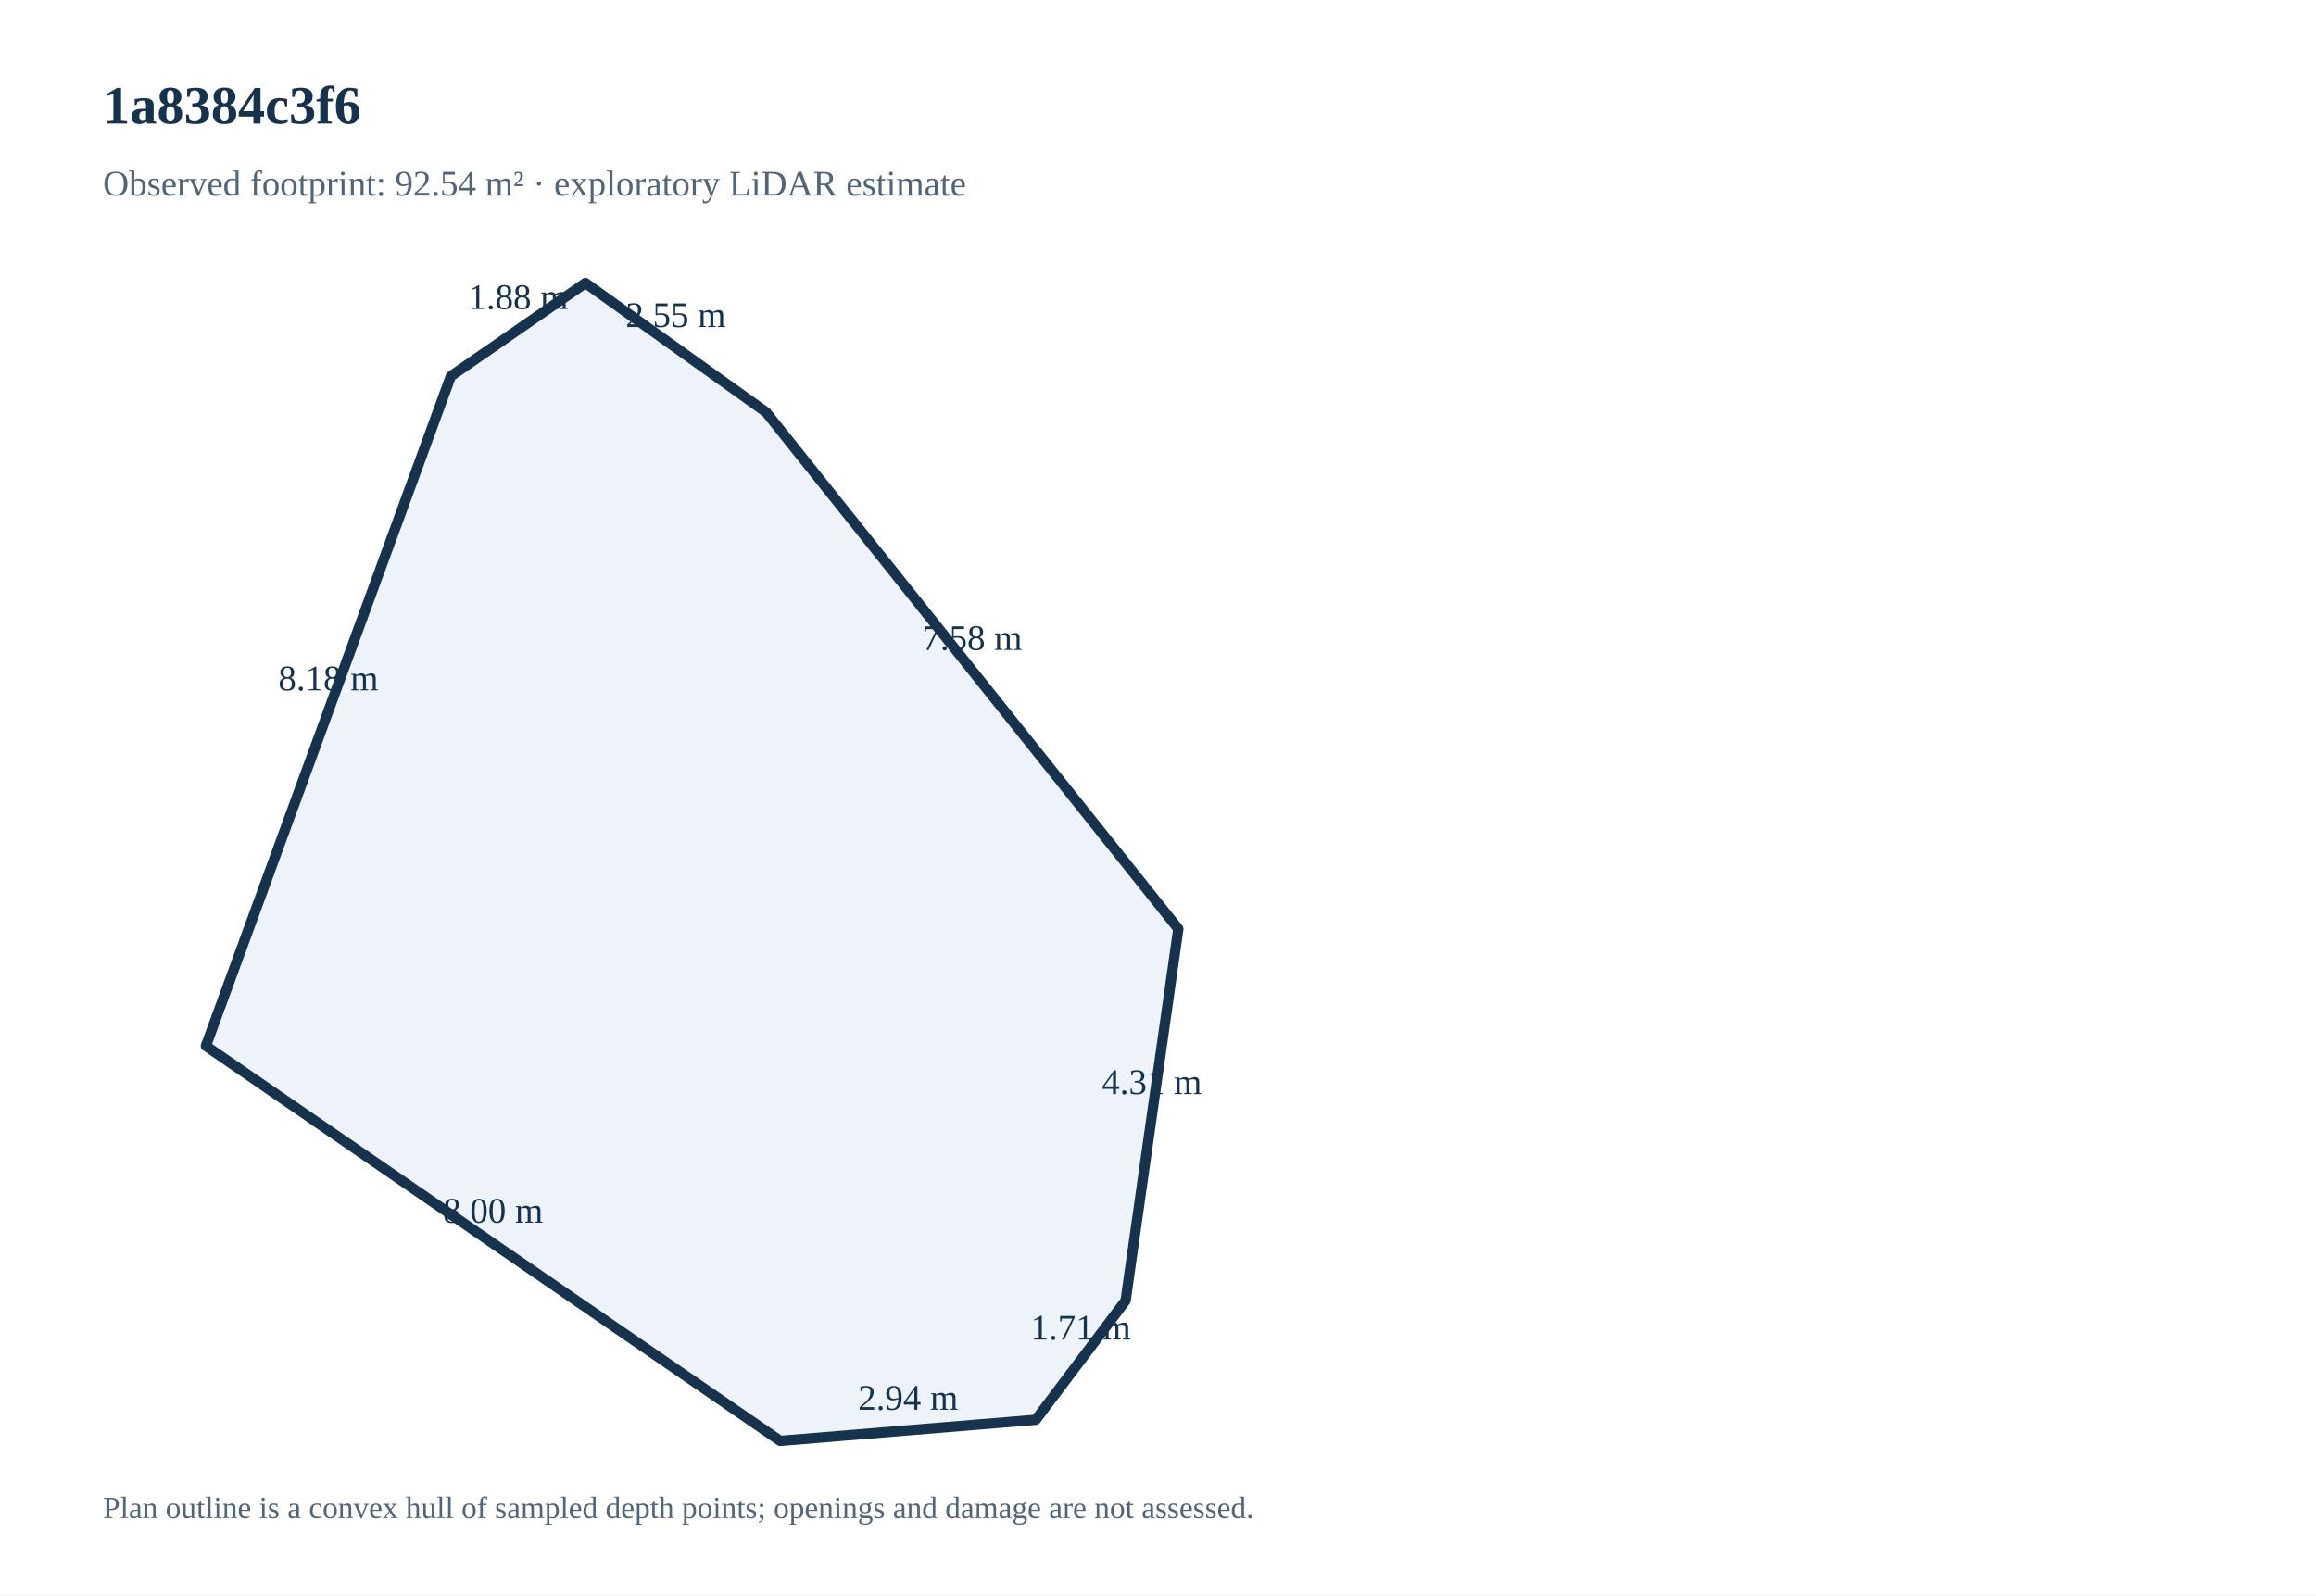
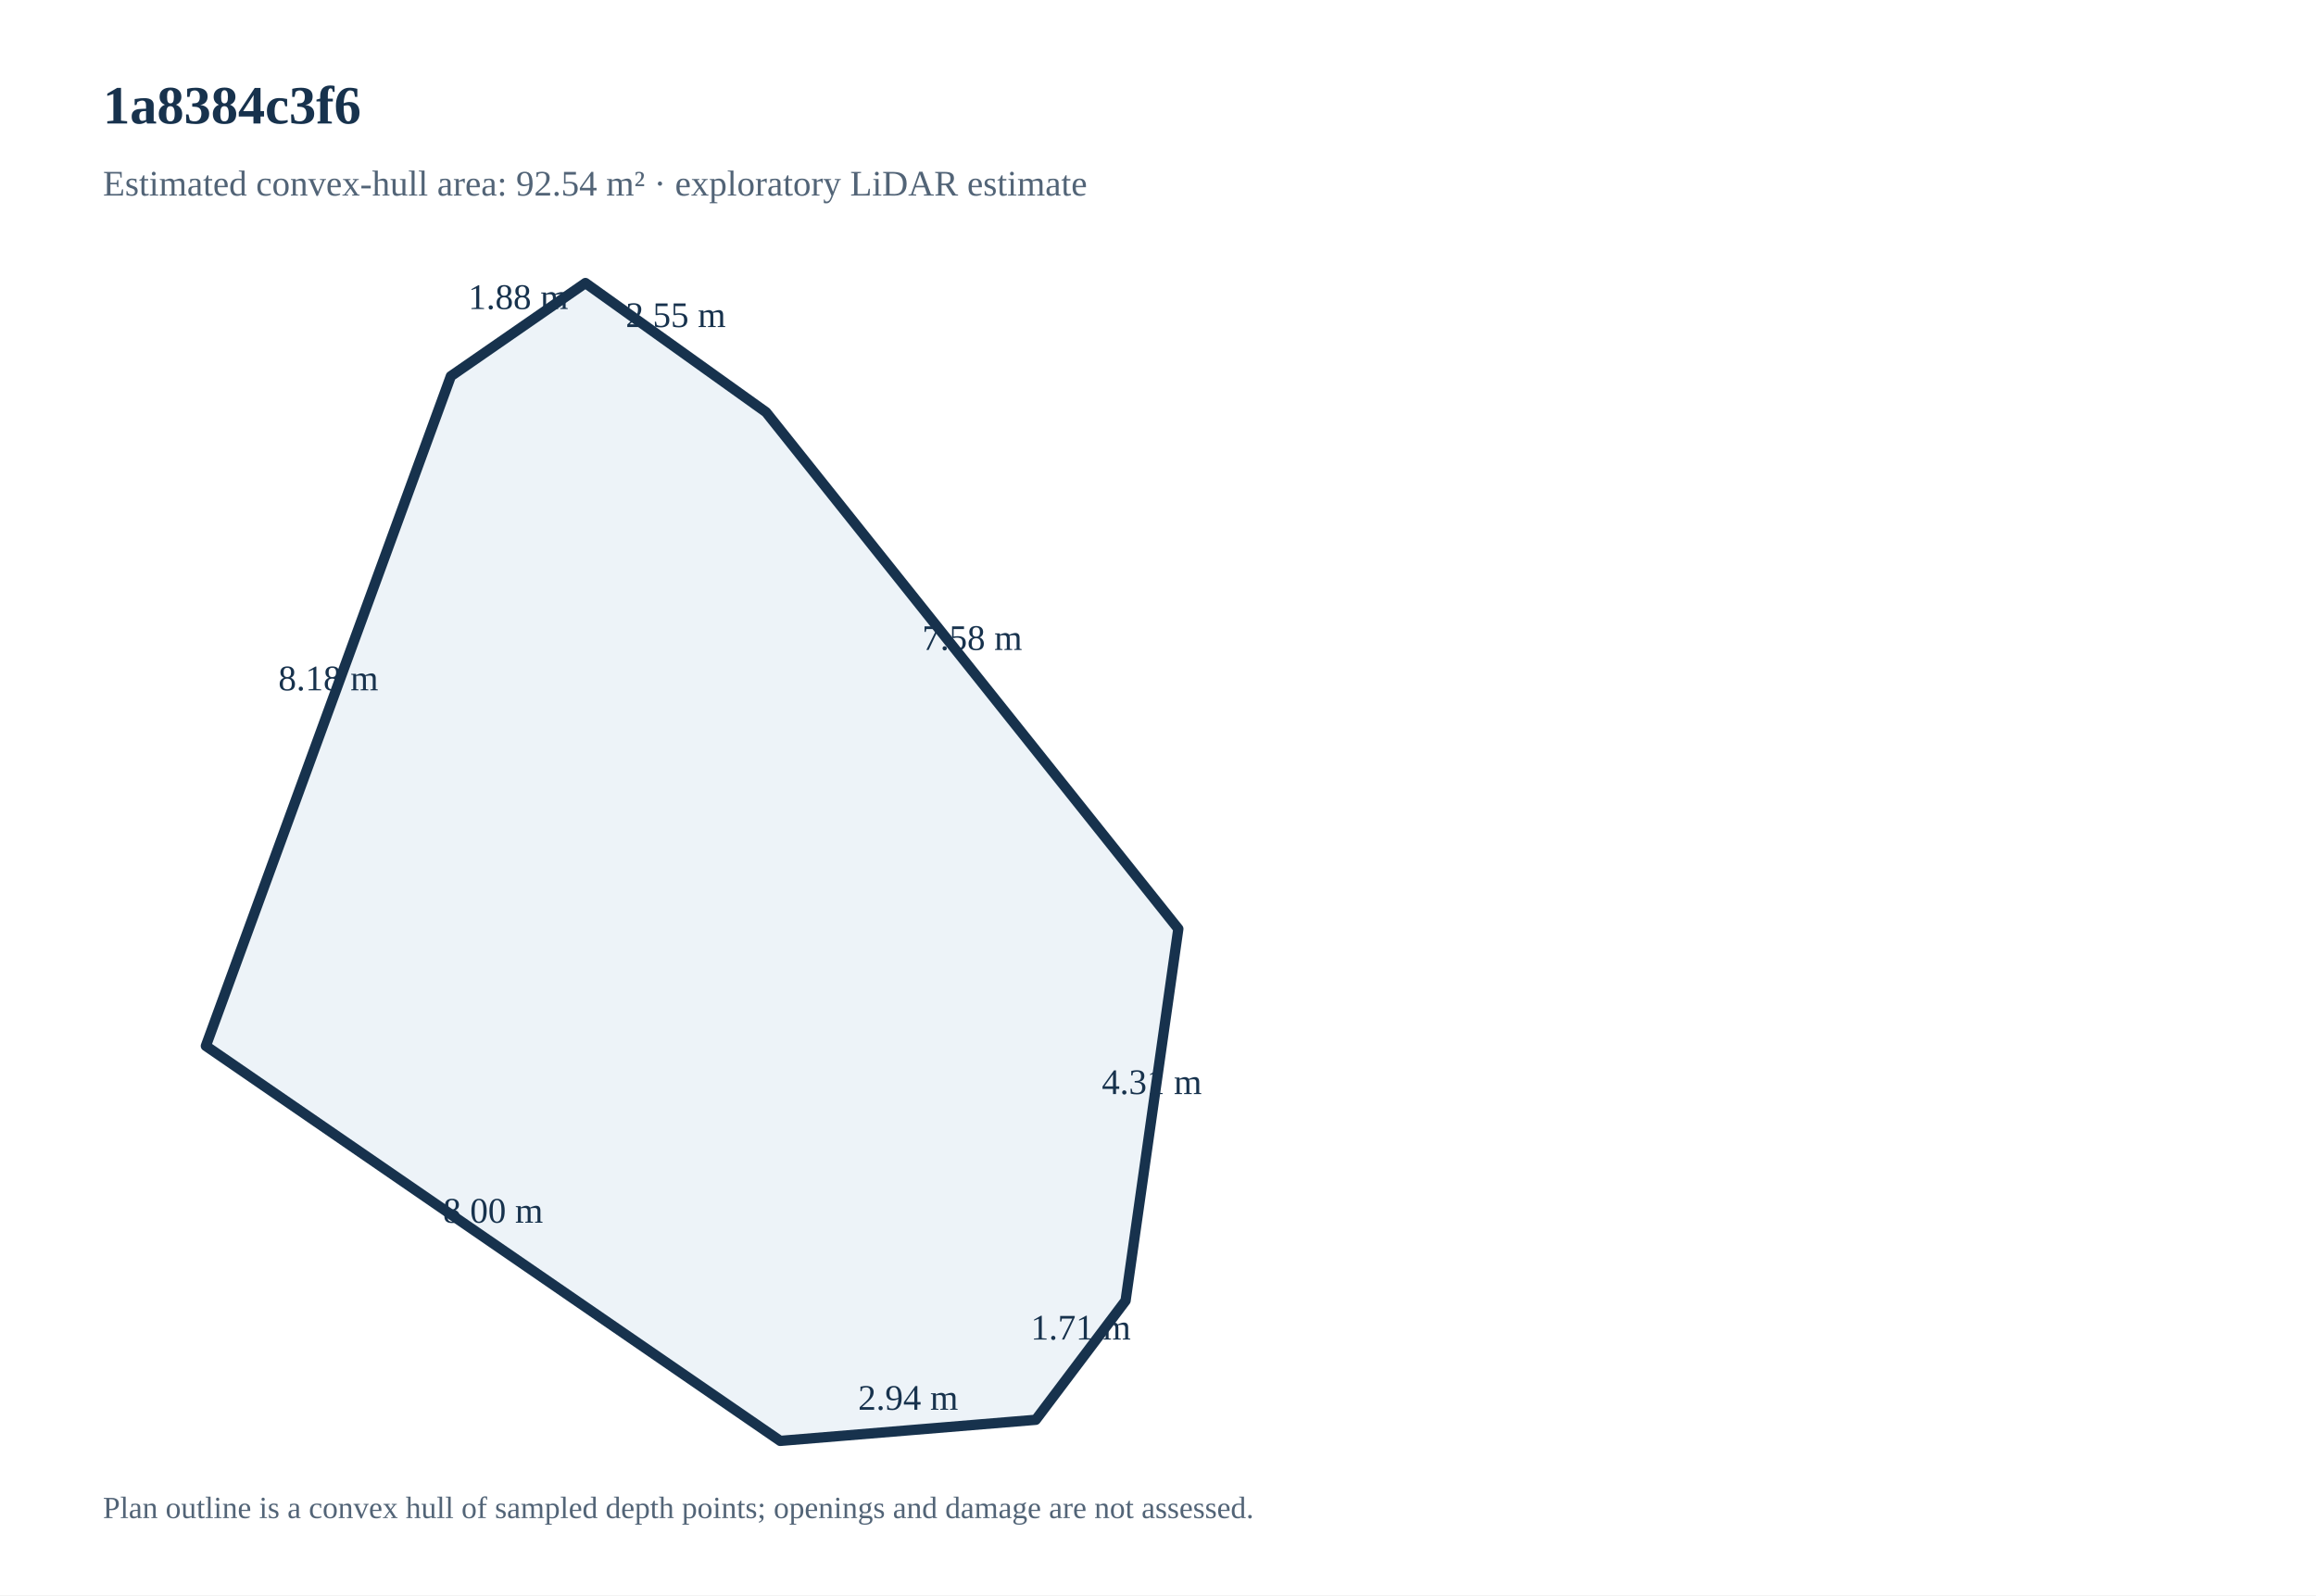
<svg xmlns="http://www.w3.org/2000/svg" width="900" height="620" viewBox="0 0 900 620">
  <rect width="100%" height="100%" fill="#ffffff" />
  <polygon points="80.0,406.5 303.2,560.0 402.5,551.8 437.4,505.5 457.9,361.0 297.7,160.2 227.5,110.0 175.2,146.2" fill="#edf3f8" stroke="#17324d" stroke-width="4" stroke-linejoin="round" />
  <text x="191.6" y="475.2" text-anchor="middle" font-size="14" fill="#17324d">8.00 m</text>
  <text x="352.9" y="547.9" text-anchor="middle" font-size="14" fill="#17324d">2.94 m</text>
  <text x="420.0" y="520.6" text-anchor="middle" font-size="14" fill="#17324d">1.71 m</text>
  <text x="447.6" y="425.2" text-anchor="middle" font-size="14" fill="#17324d">4.31 m</text>
  <text x="377.8" y="252.6" text-anchor="middle" font-size="14" fill="#17324d">7.58 m</text>
  <text x="262.6" y="127.1" text-anchor="middle" font-size="14" fill="#17324d">2.55 m</text>
  <text x="201.4" y="120.1" text-anchor="middle" font-size="14" fill="#17324d">1.88 m</text>
  <text x="127.6" y="268.3" text-anchor="middle" font-size="14" fill="#17324d">8.18 m</text>
  <text x="40" y="48" font-size="21" font-weight="700" fill="#17324d">1a8384c3f6</text>
-   <text x="40" y="76" font-size="14" fill="#526477">Observed footprint: 92.54 m² · exploratory LiDAR estimate</text>
+   <text x="40" y="76" font-size="14" fill="#526477">Estimated convex-hull area: 92.54 m² · exploratory LiDAR estimate</text>
  <text x="40" y="590" font-size="12" fill="#526477">Plan outline is a convex hull of sampled depth points; openings and damage are not assessed.</text>
</svg>
